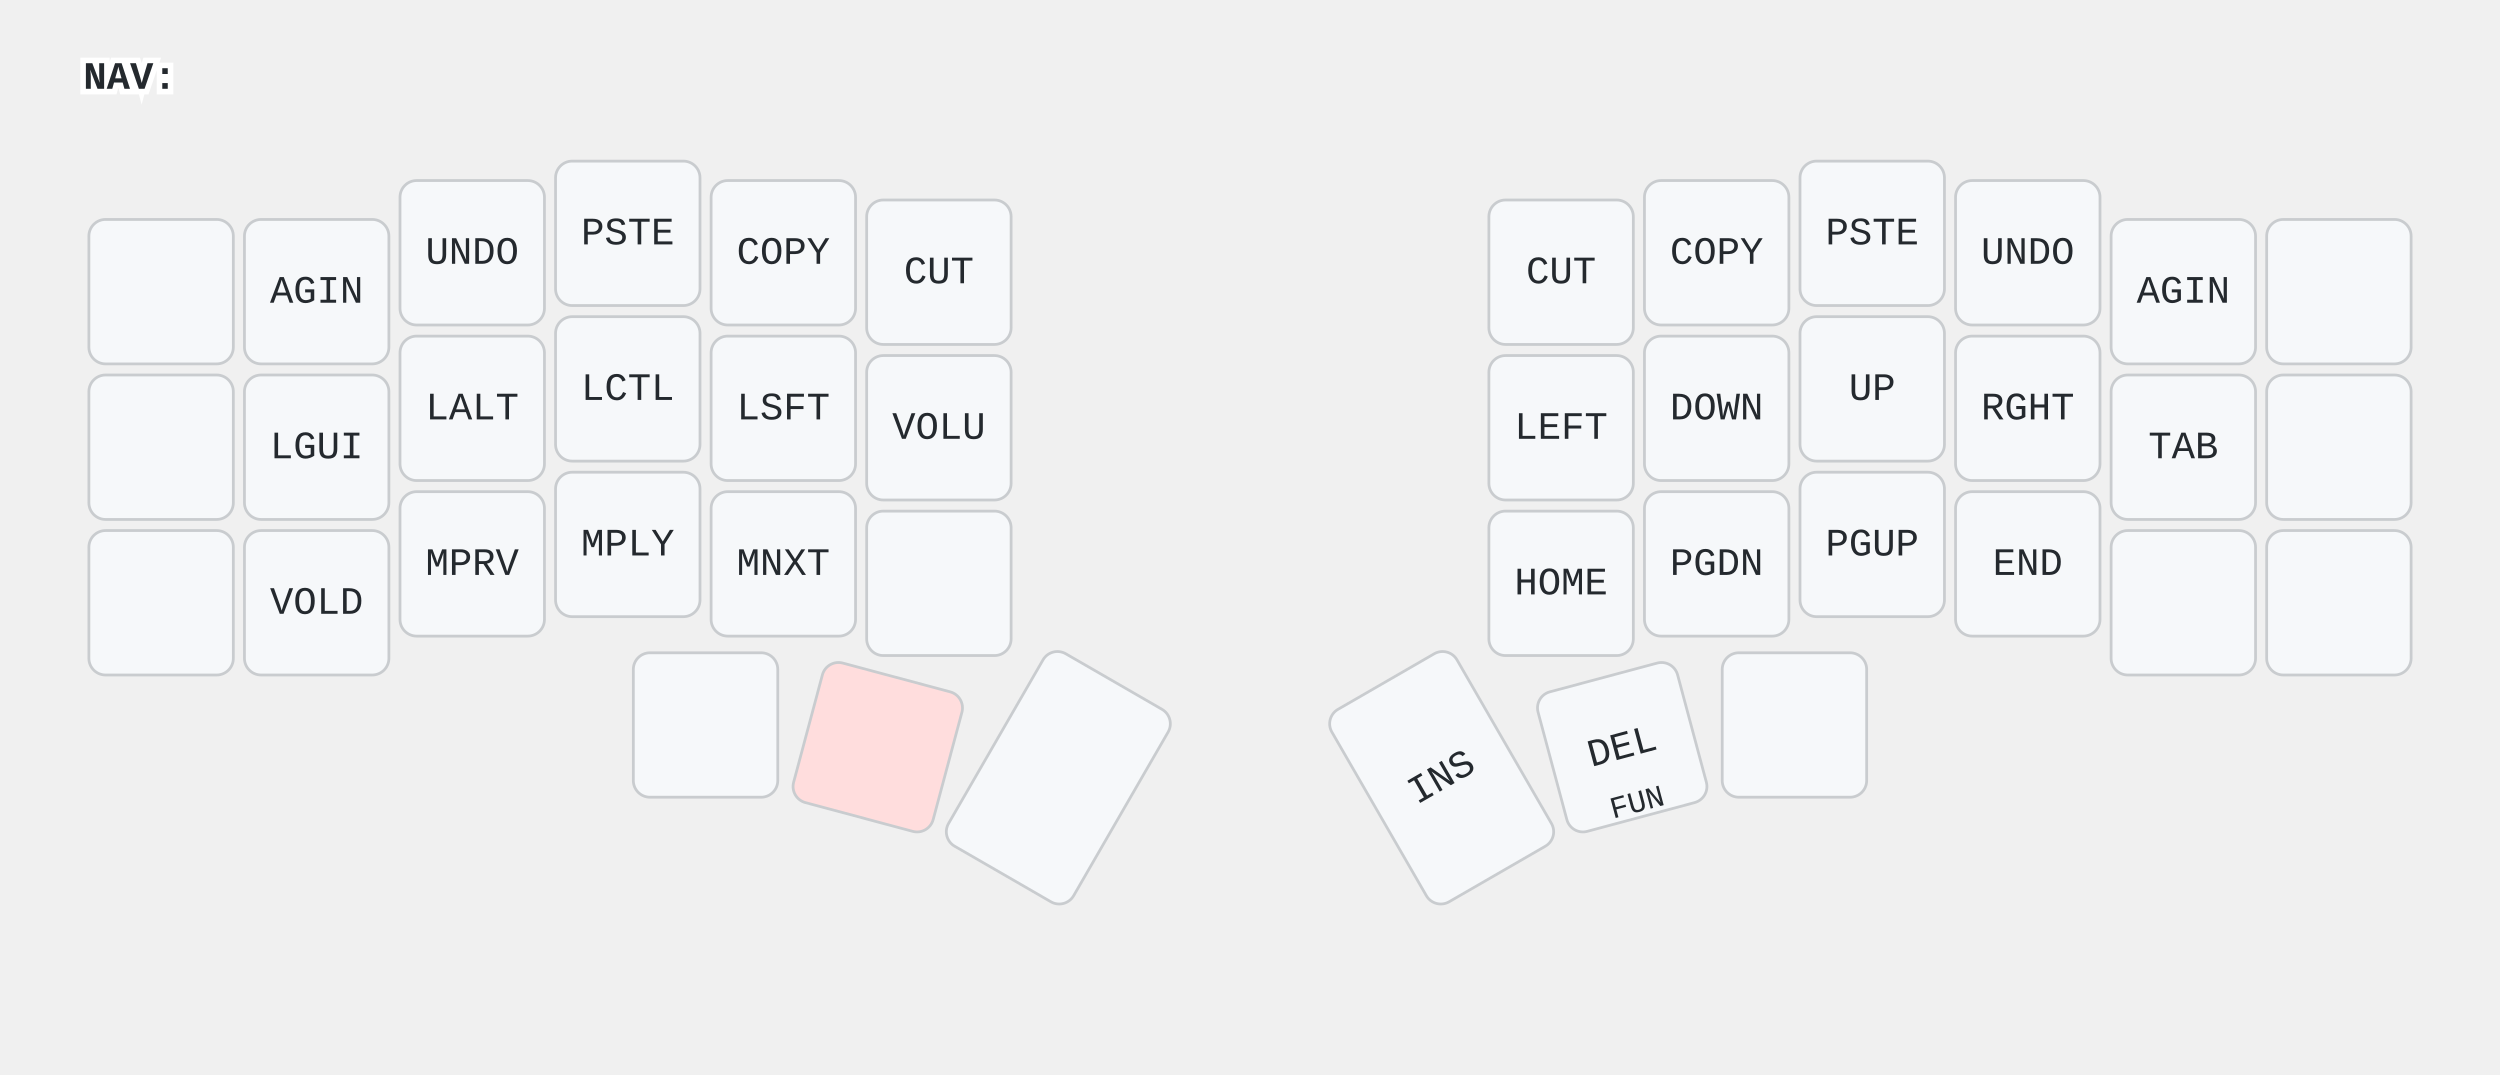
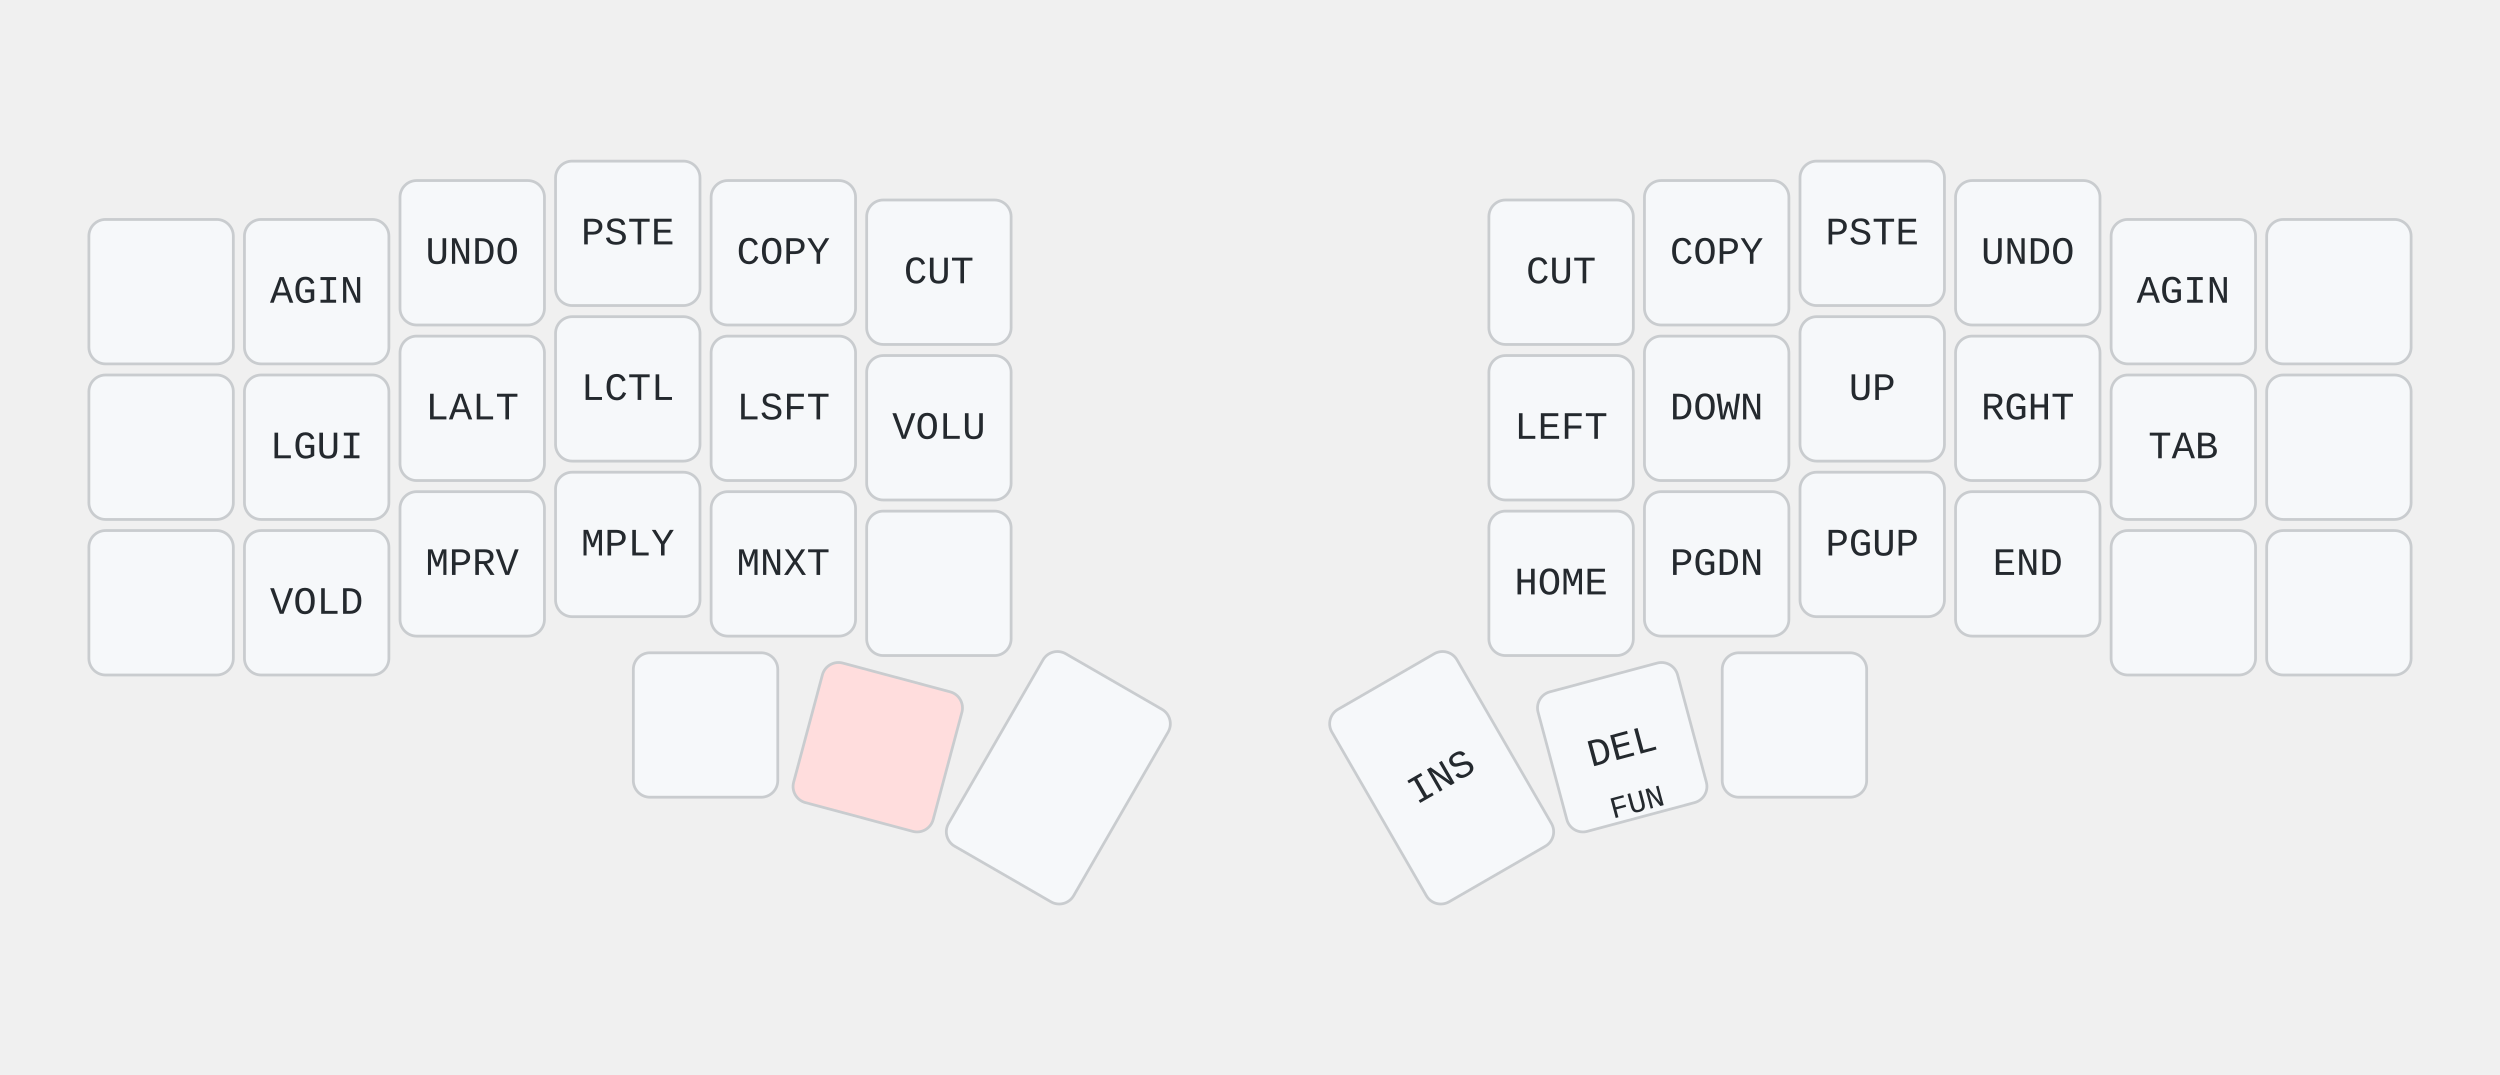
<svg xmlns="http://www.w3.org/2000/svg" width="900" height="387" viewBox="0 0 900 387" class="keymap">
  <style>/* inherit to force styles through use tags */
svg path {
    fill: inherit;
}

/* font and background color specifications */
svg.keymap {
    font-family: SFMono-Regular,Consolas,Liberation Mono,Menlo,monospace;
    font-size: 14px;
    font-kerning: normal;
    text-rendering: optimizeLegibility;
    fill: #24292e;
}

/* default key styling */
rect.key {
    fill: #f6f8fa;
}

rect.key, rect.combo {
    stroke: #c9cccf;
    stroke-width: 1;
}

/* default key side styling, only used is draw_key_sides is set */
rect.side {
    filter: brightness(90%);
}

/* color accent for combo boxes */
rect.combo, rect.combo-separate {
    fill: #cdf;
}

/* color accent for held keys */
rect.held, rect.combo.held {
    fill: #fdd;
}

/* color accent for ghost (optional) keys */
rect.ghost, rect.combo.ghost {
    stroke-dasharray: 4, 4;
    stroke-width: 2;
}

text {
    text-anchor: middle;
    dominant-baseline: middle;
}

/* styling for layer labels */
text.label {
    font-weight: bold;
    text-anchor: start;
    stroke: white;
    stroke-width: 4;
    paint-order: stroke;
}

/* styling for optional footer */
text.footer {
    text-anchor: end;
    dominant-baseline: auto;
    stroke: white;
    stroke-width: 4;
    paint-order: stroke;
}

/* styling for combo tap, and key non-tap label text */
text.combo, text.hold, text.shifted, text.left, text.right {
    font-size: 11px;
}

text.hold {
    text-anchor: middle;
    dominant-baseline: auto;
}

text.shifted {
    text-anchor: middle;
    dominant-baseline: hanging;
}

text.left {
    text-anchor: start;
}

text.right {
    text-anchor: end;
}

text.layer-activator {
    text-decoration: underline;
}

/* styling for hold/shifted label text in combo box */
text.combo.hold, text.combo.shifted, text.combo.left, text.combo.right {
    font-size: 8px;
}

/* lighter symbol for transparent keys */
text.trans {
    fill: #7b7e81;
}

/* styling for combo dendrons */
path.combo {
    stroke-width: 1;
    stroke: gray;
    fill: none;
}

/* Start Tabler Icons Cleanup */
/* cannot use height/width with glyphs */
.icon-tabler &gt; path {
    fill: inherit;
    stroke: inherit;
    stroke-width: 2;
}
/* hide tabler's default box */
.icon-tabler &gt; path[stroke="none"][fill="none"] {
    visibility: hidden;
}
/* End Tabler Icons Cleanup */
</style>
  <g transform="translate(30, 0)" class="layer-NAV">
-     <text x="0" y="28" class="label" id="NAV">NAV:</text>
    <g transform="translate(0, 56)">
      <g transform="translate(28, 49)" class="key keypos-0">
        <rect rx="6" ry="6" x="-26" y="-26" width="52" height="52" class="key" />
      </g>
      <g transform="translate(84, 49)" class="key keypos-1">
        <rect rx="6" ry="6" x="-26" y="-26" width="52" height="52" class="key" />
        <text x="0" y="0" class="key tap">AGIN</text>
      </g>
      <g transform="translate(140, 35)" class="key keypos-2">
        <rect rx="6" ry="6" x="-26" y="-26" width="52" height="52" class="key" />
        <text x="0" y="0" class="key tap">UNDO</text>
      </g>
      <g transform="translate(196, 28)" class="key keypos-3">
        <rect rx="6" ry="6" x="-26" y="-26" width="52" height="52" class="key" />
        <text x="0" y="0" class="key tap">PSTE</text>
      </g>
      <g transform="translate(252, 35)" class="key keypos-4">
        <rect rx="6" ry="6" x="-26" y="-26" width="52" height="52" class="key" />
        <text x="0" y="0" class="key tap">COPY</text>
      </g>
      <g transform="translate(308, 42)" class="key keypos-5">
        <rect rx="6" ry="6" x="-26" y="-26" width="52" height="52" class="key" />
        <text x="0" y="0" class="key tap">CUT</text>
      </g>
      <g transform="translate(532, 42)" class="key keypos-6">
        <rect rx="6" ry="6" x="-26" y="-26" width="52" height="52" class="key" />
        <text x="0" y="0" class="key tap">CUT</text>
      </g>
      <g transform="translate(588, 35)" class="key keypos-7">
        <rect rx="6" ry="6" x="-26" y="-26" width="52" height="52" class="key" />
        <text x="0" y="0" class="key tap">COPY</text>
      </g>
      <g transform="translate(644, 28)" class="key keypos-8">
        <rect rx="6" ry="6" x="-26" y="-26" width="52" height="52" class="key" />
        <text x="0" y="0" class="key tap">PSTE</text>
      </g>
      <g transform="translate(700, 35)" class="key keypos-9">
        <rect rx="6" ry="6" x="-26" y="-26" width="52" height="52" class="key" />
        <text x="0" y="0" class="key tap">UNDO</text>
      </g>
      <g transform="translate(756, 49)" class="key keypos-10">
        <rect rx="6" ry="6" x="-26" y="-26" width="52" height="52" class="key" />
        <text x="0" y="0" class="key tap">AGIN</text>
      </g>
      <g transform="translate(812, 49)" class="key keypos-11">
        <rect rx="6" ry="6" x="-26" y="-26" width="52" height="52" class="key" />
      </g>
      <g transform="translate(28, 105)" class="key keypos-12">
        <rect rx="6" ry="6" x="-26" y="-26" width="52" height="52" class="key" />
      </g>
      <g transform="translate(84, 105)" class="key keypos-13">
        <rect rx="6" ry="6" x="-26" y="-26" width="52" height="52" class="key" />
        <text x="0" y="0" class="key tap">LGUI</text>
      </g>
      <g transform="translate(140, 91)" class="key keypos-14">
        <rect rx="6" ry="6" x="-26" y="-26" width="52" height="52" class="key" />
        <text x="0" y="0" class="key tap">LALT</text>
      </g>
      <g transform="translate(196, 84)" class="key keypos-15">
        <rect rx="6" ry="6" x="-26" y="-26" width="52" height="52" class="key" />
        <text x="0" y="0" class="key tap">LCTL</text>
      </g>
      <g transform="translate(252, 91)" class="key keypos-16">
        <rect rx="6" ry="6" x="-26" y="-26" width="52" height="52" class="key" />
        <text x="0" y="0" class="key tap">LSFT</text>
      </g>
      <g transform="translate(308, 98)" class="key keypos-17">
        <rect rx="6" ry="6" x="-26" y="-26" width="52" height="52" class="key" />
        <text x="0" y="0" class="key tap">VOLU</text>
      </g>
      <g transform="translate(532, 98)" class="key keypos-18">
        <rect rx="6" ry="6" x="-26" y="-26" width="52" height="52" class="key" />
        <text x="0" y="0" class="key tap">LEFT</text>
      </g>
      <g transform="translate(588, 91)" class="key keypos-19">
        <rect rx="6" ry="6" x="-26" y="-26" width="52" height="52" class="key" />
        <text x="0" y="0" class="key tap">DOWN</text>
      </g>
      <g transform="translate(644, 84)" class="key keypos-20">
        <rect rx="6" ry="6" x="-26" y="-26" width="52" height="52" class="key" />
        <text x="0" y="0" class="key tap">UP</text>
      </g>
      <g transform="translate(700, 91)" class="key keypos-21">
        <rect rx="6" ry="6" x="-26" y="-26" width="52" height="52" class="key" />
        <text x="0" y="0" class="key tap">RGHT</text>
      </g>
      <g transform="translate(756, 105)" class="key keypos-22">
        <rect rx="6" ry="6" x="-26" y="-26" width="52" height="52" class="key" />
        <text x="0" y="0" class="key tap">TAB</text>
      </g>
      <g transform="translate(812, 105)" class="key keypos-23">
        <rect rx="6" ry="6" x="-26" y="-26" width="52" height="52" class="key" />
      </g>
      <g transform="translate(28, 161)" class="key keypos-24">
        <rect rx="6" ry="6" x="-26" y="-26" width="52" height="52" class="key" />
      </g>
      <g transform="translate(84, 161)" class="key keypos-25">
        <rect rx="6" ry="6" x="-26" y="-26" width="52" height="52" class="key" />
        <text x="0" y="0" class="key tap">VOLD</text>
      </g>
      <g transform="translate(140, 147)" class="key keypos-26">
        <rect rx="6" ry="6" x="-26" y="-26" width="52" height="52" class="key" />
        <text x="0" y="0" class="key tap">MPRV</text>
      </g>
      <g transform="translate(196, 140)" class="key keypos-27">
        <rect rx="6" ry="6" x="-26" y="-26" width="52" height="52" class="key" />
        <text x="0" y="0" class="key tap">MPLY</text>
      </g>
      <g transform="translate(252, 147)" class="key keypos-28">
        <rect rx="6" ry="6" x="-26" y="-26" width="52" height="52" class="key" />
        <text x="0" y="0" class="key tap">MNXT</text>
      </g>
      <g transform="translate(308, 154)" class="key keypos-29">
        <rect rx="6" ry="6" x="-26" y="-26" width="52" height="52" class="key" />
      </g>
      <g transform="translate(532, 154)" class="key keypos-30">
        <rect rx="6" ry="6" x="-26" y="-26" width="52" height="52" class="key" />
        <text x="0" y="0" class="key tap">HOME</text>
      </g>
      <g transform="translate(588, 147)" class="key keypos-31">
        <rect rx="6" ry="6" x="-26" y="-26" width="52" height="52" class="key" />
        <text x="0" y="0" class="key tap">PGDN</text>
      </g>
      <g transform="translate(644, 140)" class="key keypos-32">
        <rect rx="6" ry="6" x="-26" y="-26" width="52" height="52" class="key" />
        <text x="0" y="0" class="key tap">PGUP</text>
      </g>
      <g transform="translate(700, 147)" class="key keypos-33">
        <rect rx="6" ry="6" x="-26" y="-26" width="52" height="52" class="key" />
        <text x="0" y="0" class="key tap">END</text>
      </g>
      <g transform="translate(756, 161)" class="key keypos-34">
        <rect rx="6" ry="6" x="-26" y="-26" width="52" height="52" class="key" />
      </g>
      <g transform="translate(812, 161)" class="key keypos-35">
        <rect rx="6" ry="6" x="-26" y="-26" width="52" height="52" class="key" />
      </g>
      <g transform="translate(224, 205)" class="key keypos-36">
        <rect rx="6" ry="6" x="-26" y="-26" width="52" height="52" class="key" />
      </g>
      <g transform="translate(286, 213) rotate(15.0)" class="key held keypos-37">
        <rect rx="6" ry="6" x="-26" y="-26" width="52" height="52" class="key held" />
      </g>
      <g transform="translate(351, 224) rotate(30.0)" class="key keypos-38">
        <rect rx="6" ry="6" x="-26" y="-40" width="52" height="80" class="key" />
      </g>
      <g transform="translate(489, 224) rotate(-30.0)" class="key keypos-39">
        <rect rx="6" ry="6" x="-26" y="-40" width="52" height="80" class="key" />
        <text x="0" y="0" class="key tap">INS</text>
      </g>
      <g transform="translate(554, 213) rotate(-15.0)" class="key keypos-40">
        <rect rx="6" ry="6" x="-26" y="-26" width="52" height="52" class="key" />
        <text x="0" y="0" class="key tap">DEL</text>
        <text x="0" y="24" class="key hold">FUN</text>
      </g>
      <g transform="translate(616, 205)" class="key keypos-41">
        <rect rx="6" ry="6" x="-26" y="-26" width="52" height="52" class="key" />
      </g>
    </g>
  </g>
</svg>
